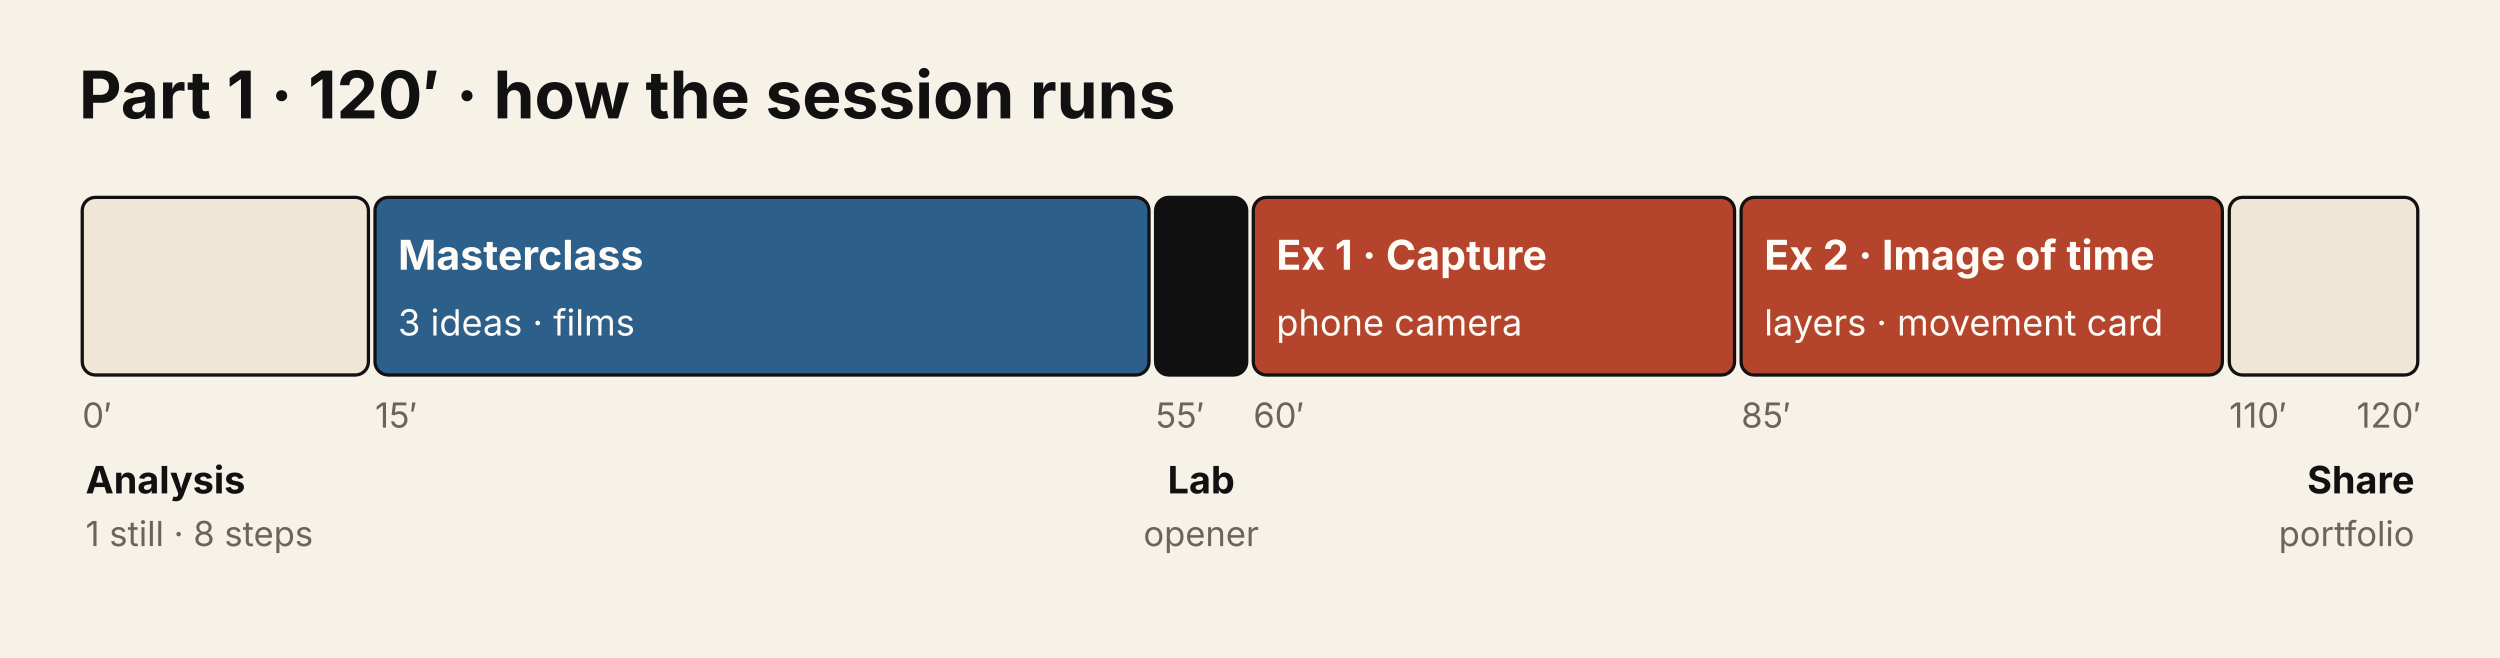
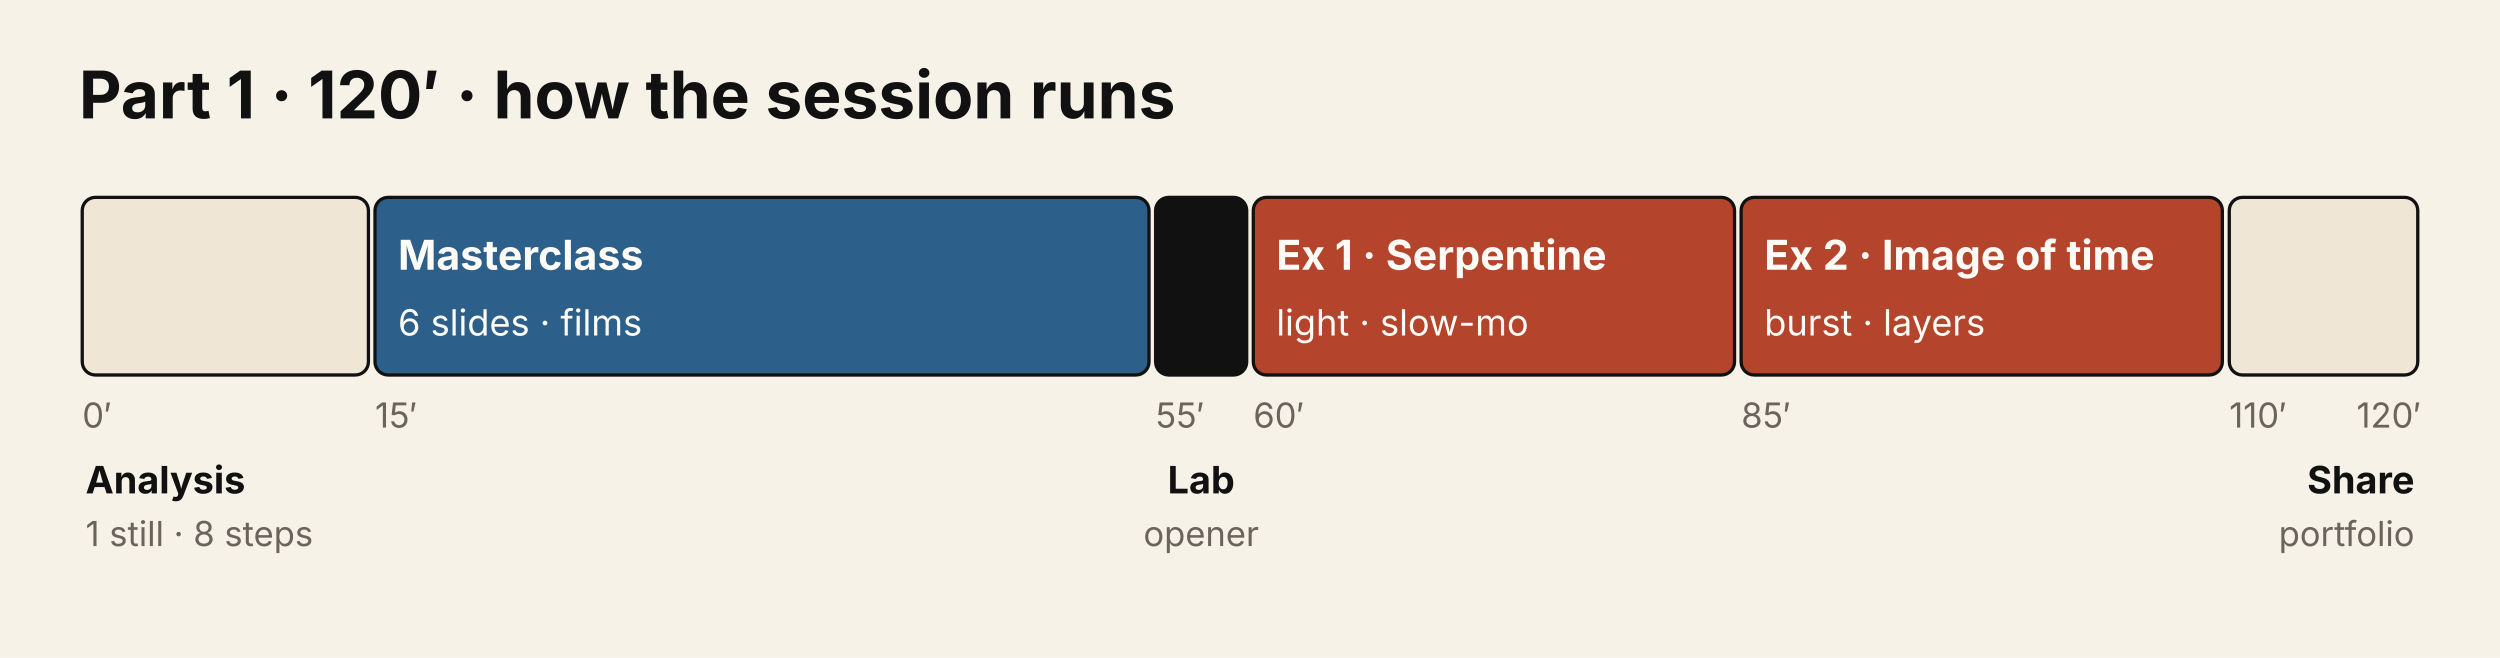
<svg xmlns="http://www.w3.org/2000/svg" viewBox="0 0 760 200" role="img" aria-labelledby="t d">
  <rect width="760" height="200" fill="#F7F2E8" />
  <g font-family="ui-sans-serif, system-ui, -apple-system, 'Segoe UI', sans-serif">
    <text x="24" y="36" fill="#111111" font-size="20" text-anchor="start" font-weight="700">Part 1 · 120′ · how the session runs</text>
    <rect x="25.0" y="60" width="87.0" height="54" rx="4" fill="#EFE6D6" stroke="#111111" stroke-width="1" />
    <text x="26.0" y="150" fill="#111111" font-size="11.5" text-anchor="start" font-weight="700">Analysis</text>
    <text x="26.0" y="166" fill="#6B645C" font-size="10.5" text-anchor="start" font-weight="400">1 still · 8 steps</text>
    <text x="25.0" y="130" fill="#6B645C" font-size="10.5" text-anchor="start" font-weight="400">0′</text>
    <rect x="114.0" y="60" width="235.3" height="54" rx="4" fill="#2C5F8A" stroke="#111111" stroke-width="1" />
    <text x="121.0" y="82" fill="#FFFCF7" font-size="12.5" text-anchor="start" font-weight="700">Masterclass</text>
-     <text x="121.0" y="102" fill="#FFFCF7" font-size="11" text-anchor="start" font-weight="400">3 ideas · films</text>
+     <text x="121.0" y="102" fill="#FFFCF7" font-size="11" text-anchor="start" font-weight="400">6 slides · films</text>
    <text x="114.0" y="130" fill="#6B645C" font-size="10.5" text-anchor="start" font-weight="400">15′</text>
    <rect x="351.3" y="60" width="27.7" height="54" rx="4" fill="#111111" stroke="#111111" stroke-width="1" />
    <text x="365.167" y="150" fill="#111111" font-size="11.5" text-anchor="middle" font-weight="700">Lab</text>
    <text x="365.167" y="166" fill="#6B645C" font-size="10.5" text-anchor="middle" font-weight="400">opener</text>
    <text x="351.333" y="130" fill="#6B645C" font-size="10.5" text-anchor="start" font-weight="400">55′</text>
    <rect x="381.0" y="60" width="146.3" height="54" rx="4" fill="#B4442C" stroke="#111111" stroke-width="1" />
-     <text x="388.0" y="82" fill="#FFFCF7" font-size="12.5" text-anchor="start" font-weight="700">Ex 1 · Capture</text>
-     <text x="388.0" y="102" fill="#FFFCF7" font-size="11" text-anchor="start" font-weight="400">phone camera</text>
+     <text x="388.0" y="82" fill="#FFFCF7" font-size="12.5" text-anchor="start" font-weight="700">Ex 1 · Serpentine</text>
+     <text x="388.0" y="102" fill="#FFFCF7" font-size="11" text-anchor="start" font-weight="400">light · slow-mo</text>
    <text x="381.0" y="130" fill="#6B645C" font-size="10.5" text-anchor="start" font-weight="400">60′</text>
    <rect x="529.3" y="60" width="146.3" height="54" rx="4" fill="#B4442C" stroke="#111111" stroke-width="1" />
    <text x="536.333" y="82" fill="#FFFCF7" font-size="12.5" text-anchor="start" font-weight="700">Ex 2 · Image of time</text>
-     <text x="536.333" y="102" fill="#FFFCF7" font-size="11" text-anchor="start" font-weight="400">layers · movement card</text>
+     <text x="536.333" y="102" fill="#FFFCF7" font-size="11" text-anchor="start" font-weight="400">burst · layers</text>
    <text x="529.333" y="130" fill="#6B645C" font-size="10.5" text-anchor="start" font-weight="400">85′</text>
    <rect x="677.7" y="60" width="57.3" height="54" rx="4" fill="#EFE6D6" stroke="#111111" stroke-width="1" />
    <text x="734.0" y="150" fill="#111111" font-size="11.5" text-anchor="end" font-weight="700">Share</text>
    <text x="734.0" y="166" fill="#6B645C" font-size="10.5" text-anchor="end" font-weight="400">portfolio</text>
    <text x="677.667" y="130" fill="#6B645C" font-size="10.5" text-anchor="start" font-weight="400">110′</text>
    <text x="736" y="130" fill="#6B645C" font-size="10.5" text-anchor="end" font-weight="400">120′</text>
  </g>
</svg>
